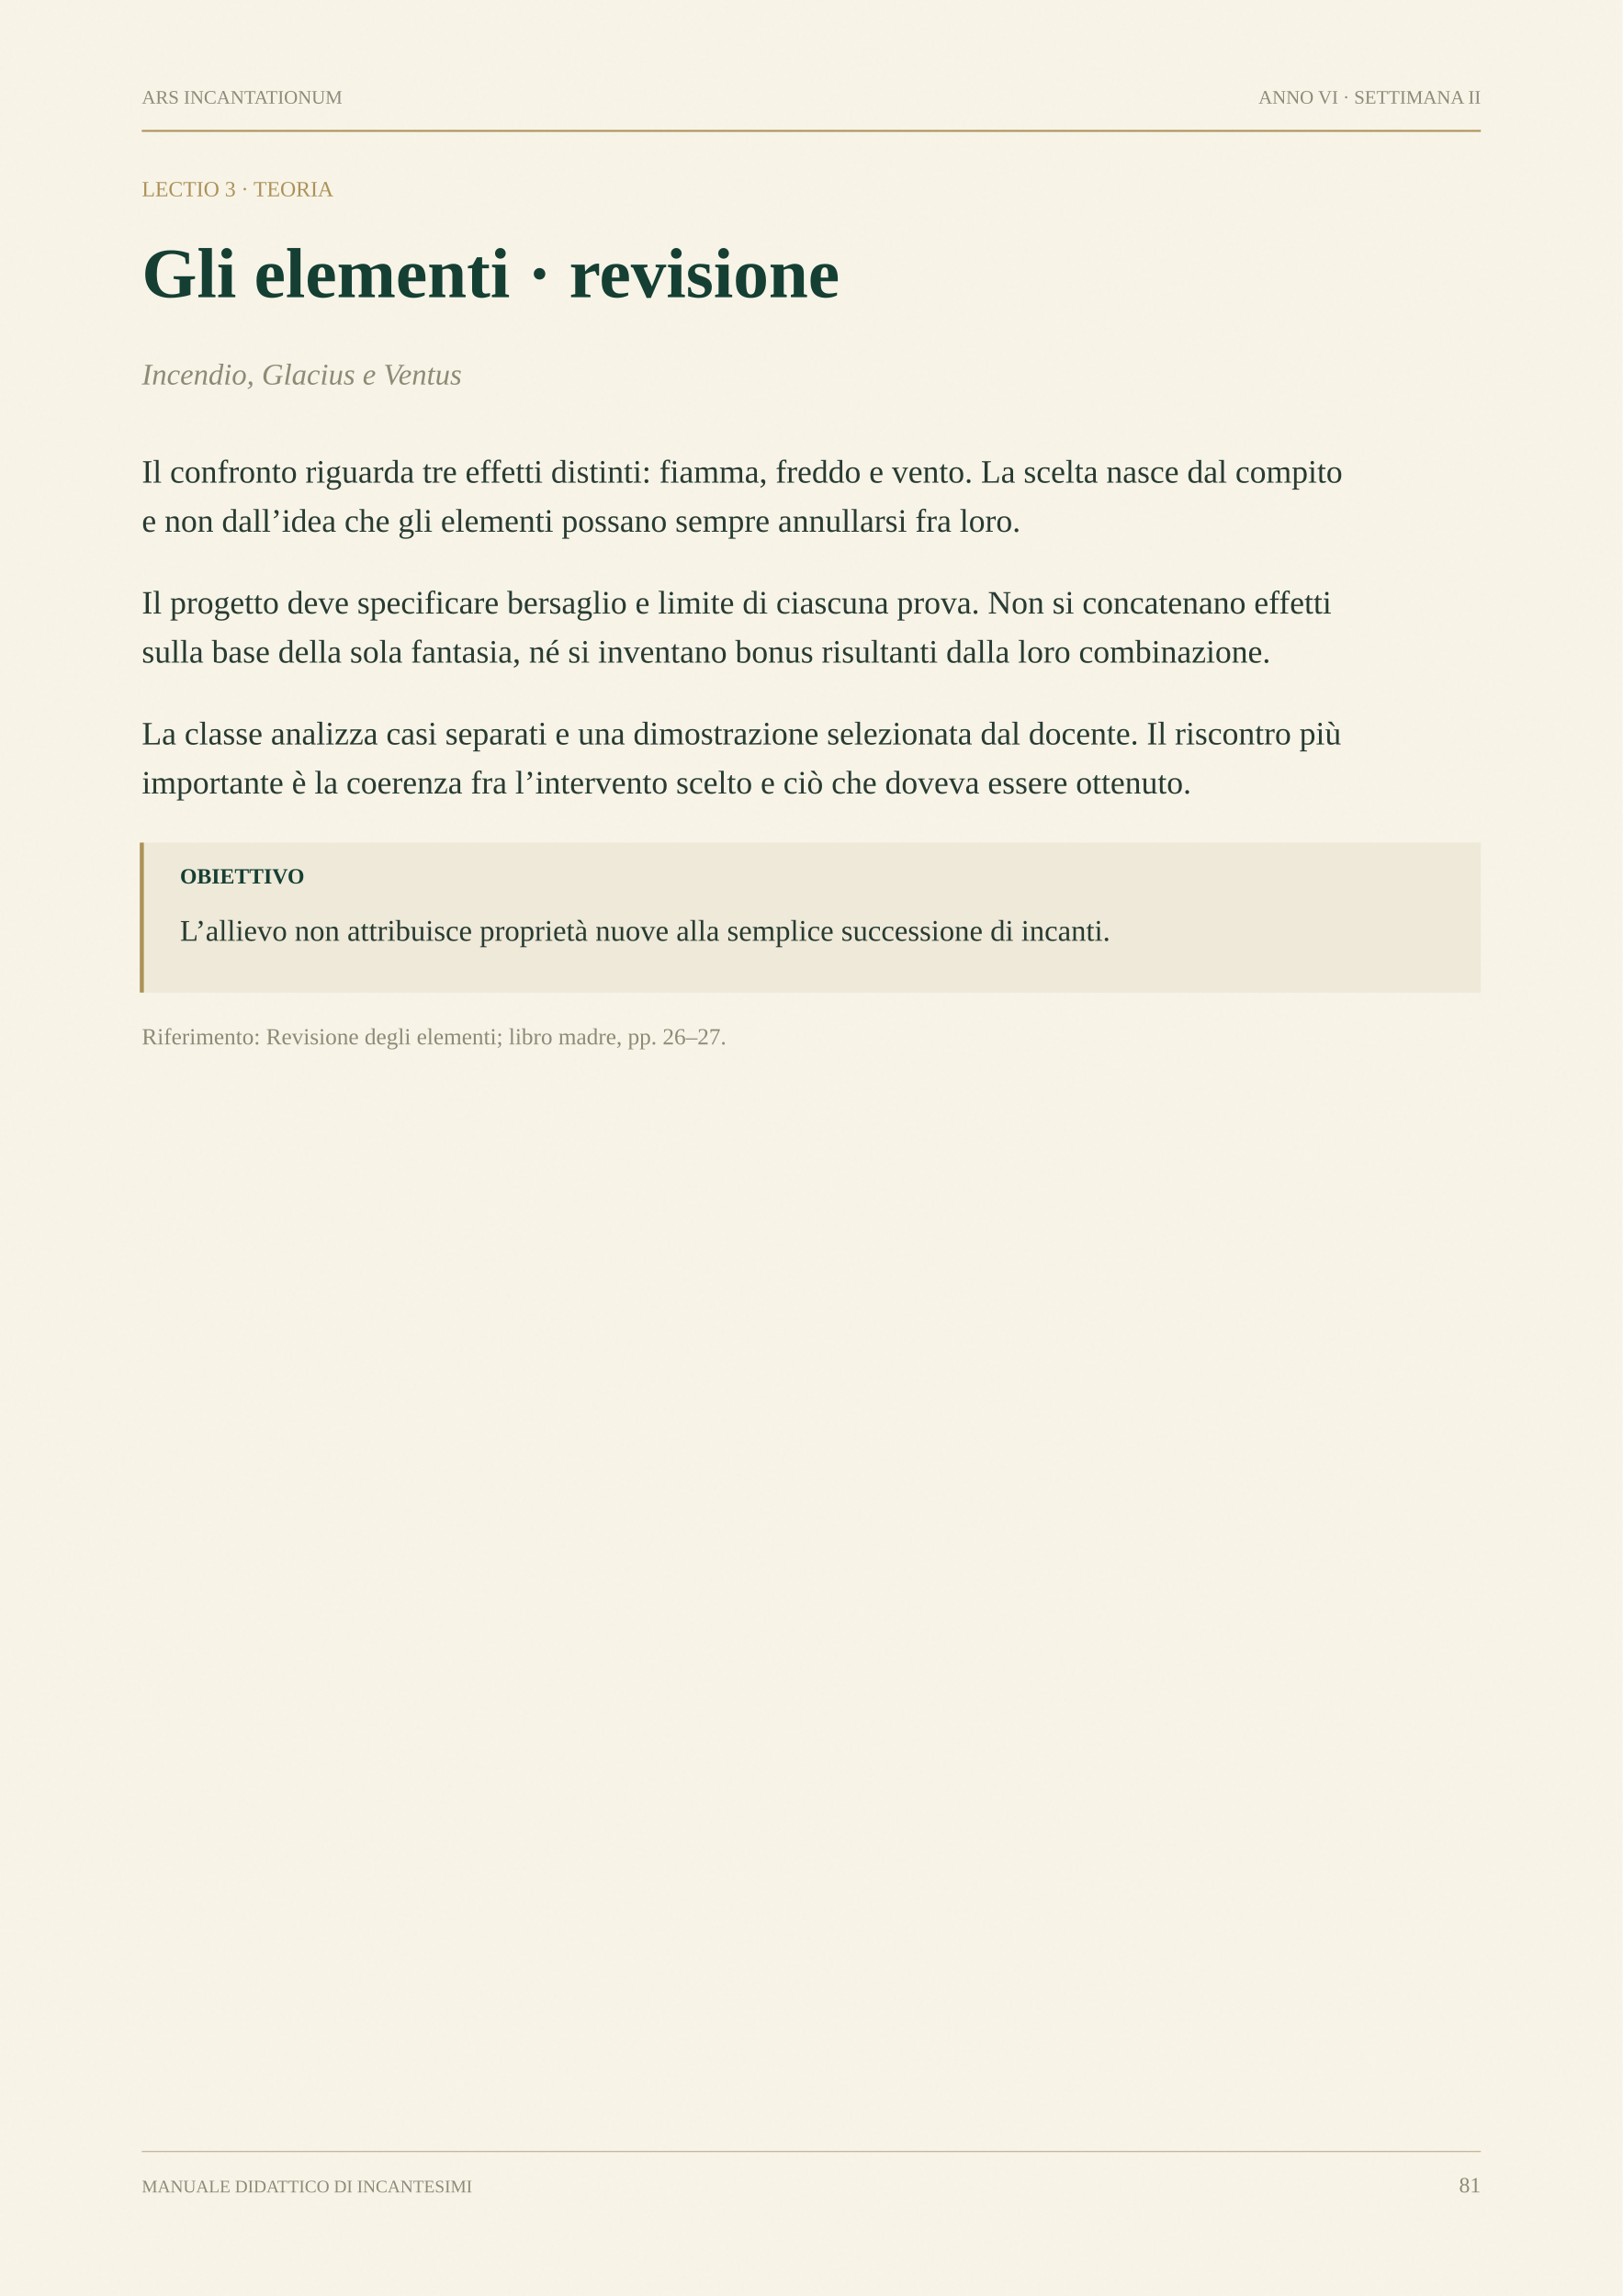
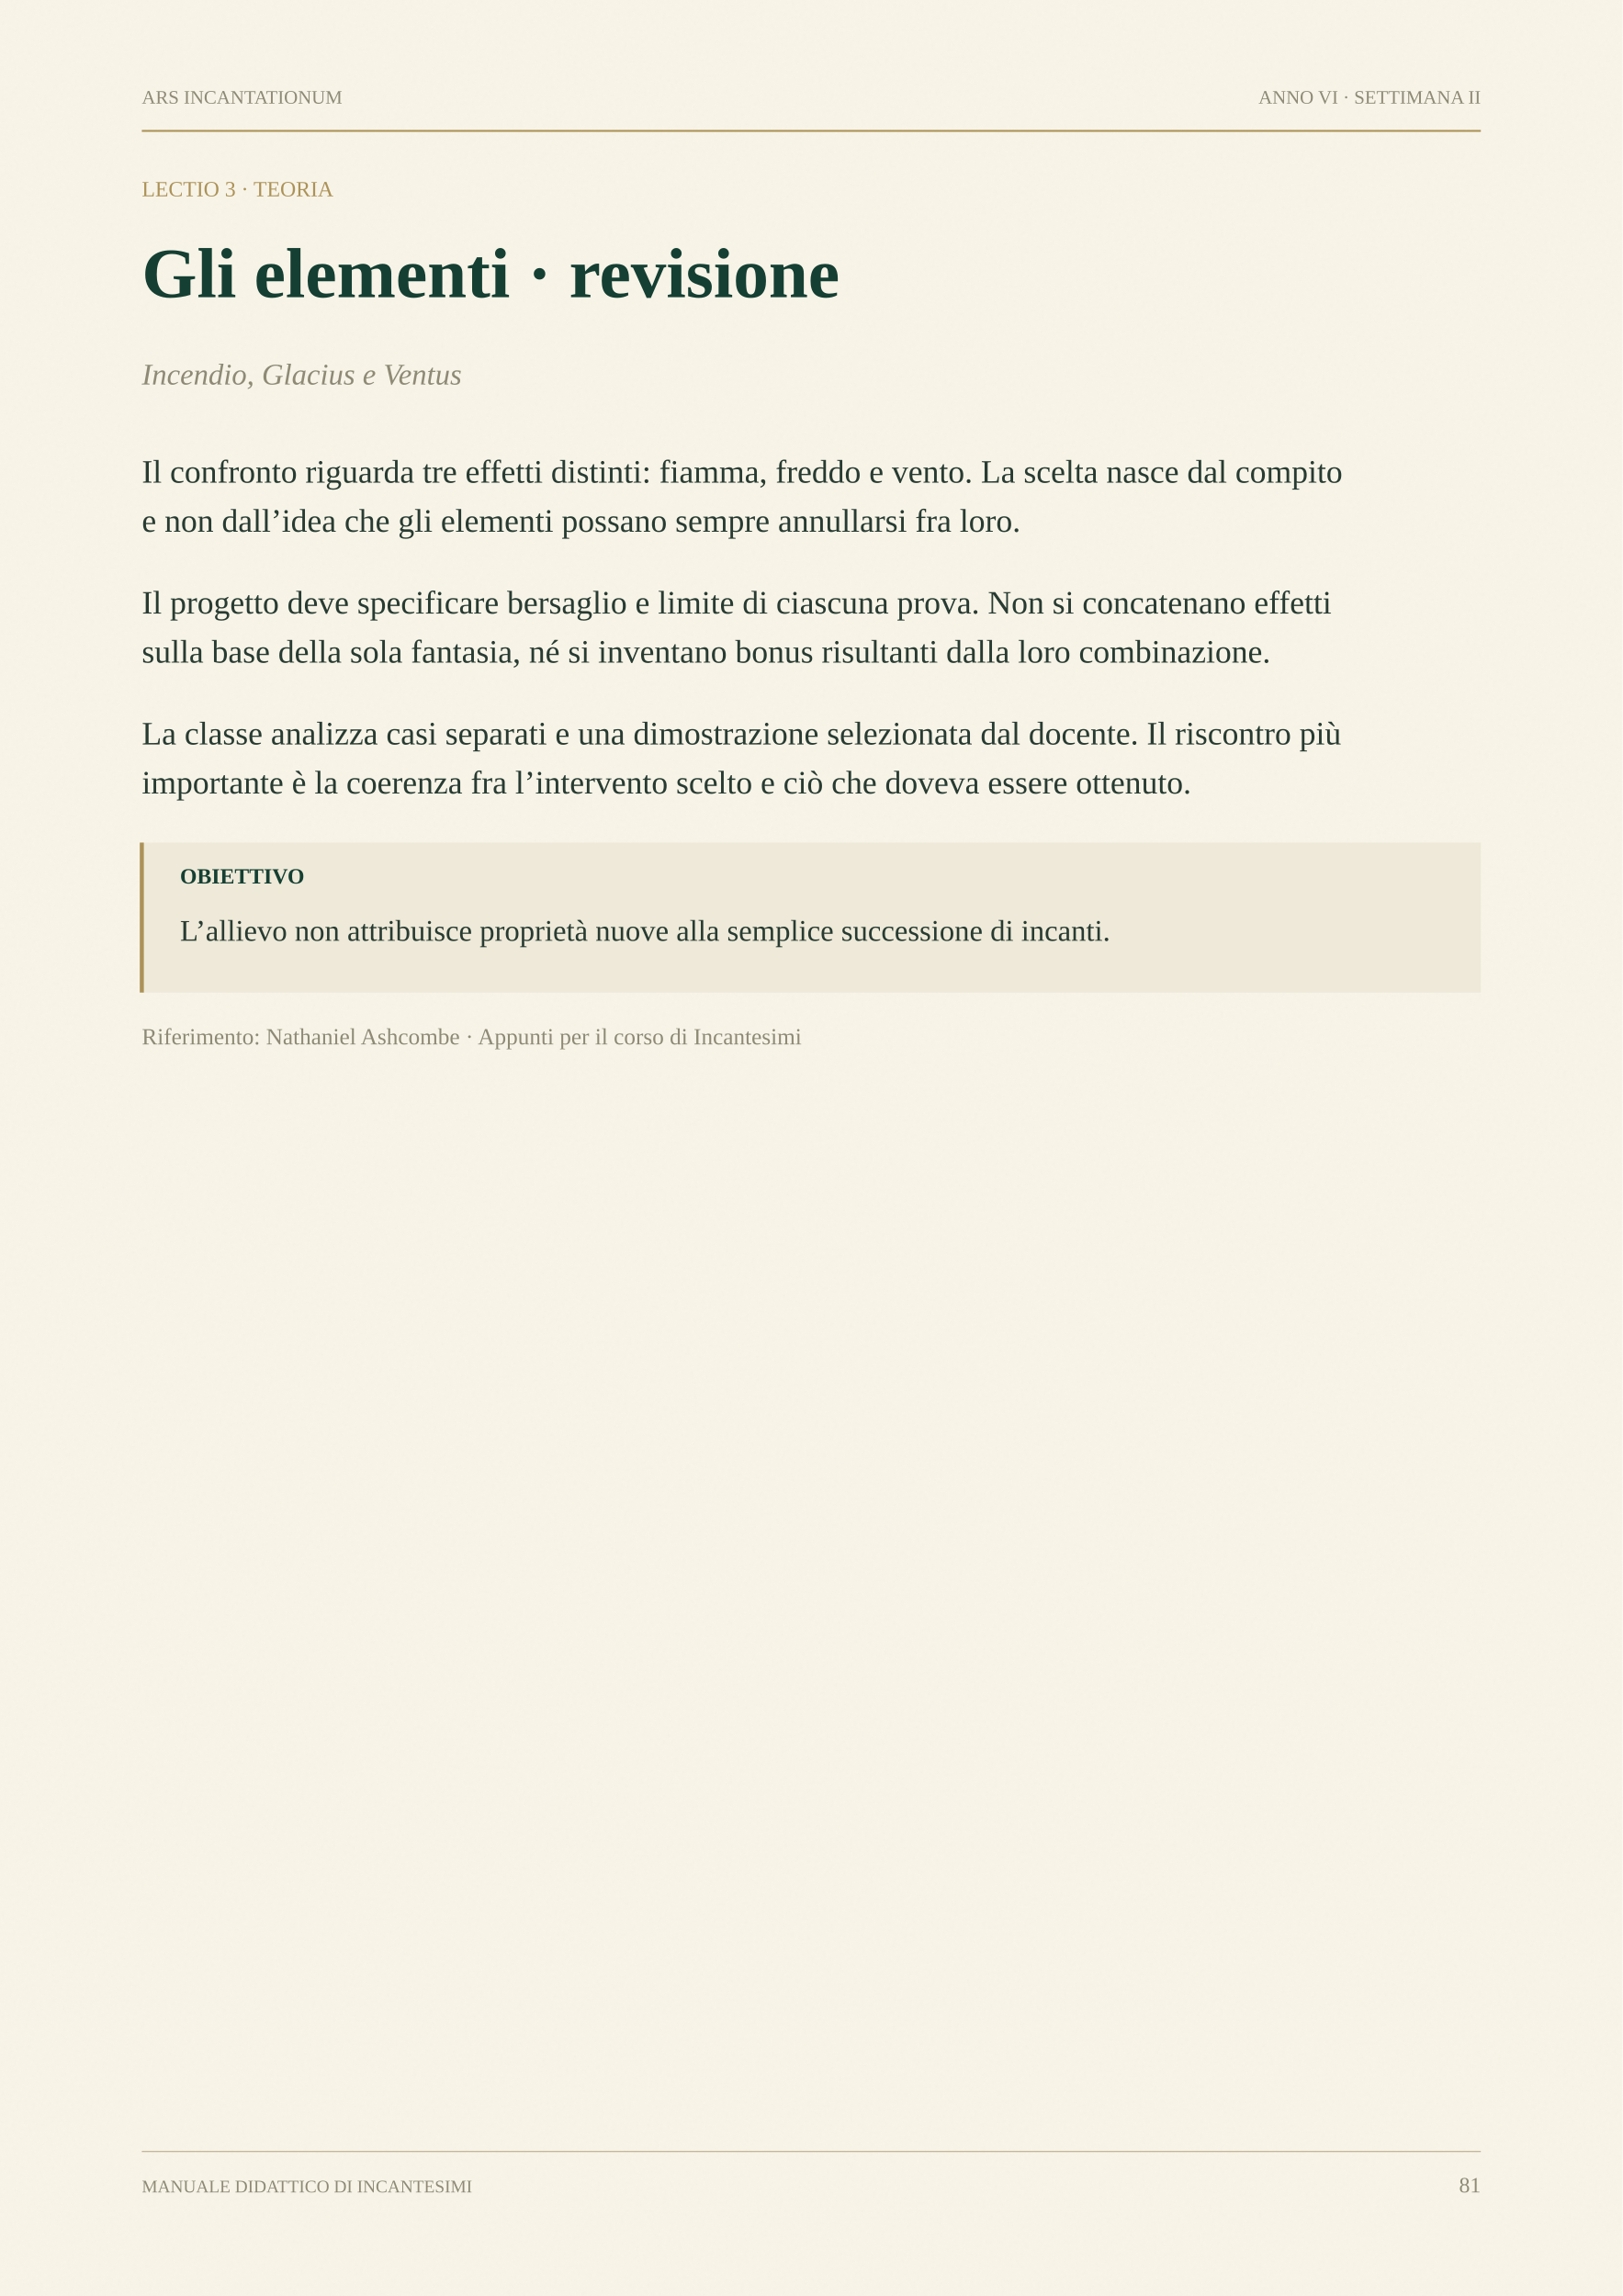
<svg xmlns="http://www.w3.org/2000/svg" width="595" height="842" viewBox="0 0 595 842">
  <defs>
    <filter id="grain">
      <feTurbulence type="fractalNoise" baseFrequency=".7" numOctaves="3" stitchTiles="stitch" />
      <feColorMatrix type="saturate" values="0" />
    </filter>
    <pattern id="paper" width="595" height="842" patternUnits="userSpaceOnUse">
      <rect width="595" height="842" filter="url(#grain)" opacity=".17" />
    </pattern>
    <linearGradient id="leather">
      <stop stop-color="#06271b" />
      <stop offset=".12" stop-color="#17583a" />
      <stop offset=".6" stop-color="#0c402a" />
      <stop offset="1" stop-color="#042015" />
    </linearGradient>
  </defs>
  <rect width="595" height="842" fill="#f8f4e8" />
  <rect width="595" height="842" fill="url(#paper)" opacity=".17" />
  <text x="52" y="38" font-family="Georgia, Times New Roman, serif" font-size="7" fill="#8e8a76">ARS INCANTATIONUM</text>
  <text x="543" y="38" font-family="Georgia, Times New Roman, serif" font-size="7" fill="#8e8a76" text-anchor="end">ANNO VI · SETTIMANA II</text>
  <text x="52" y="72" font-family="Georgia, Times New Roman, serif" font-size="8" fill="#ac9258">LECTIO 3 · TEORIA</text>
  <path d="M52 48H543" stroke="#ac9258" stroke-width=".7" />
  <text x="52" y="109" font-family="Georgia, Times New Roman, serif" font-size="26" fill="#153f33" font-weight="bold">Gli elementi · revisione</text>
  <text x="52" y="141" font-family="Georgia, Times New Roman, serif" font-size="11" fill="#8e8a76" font-style="italic">Incendio, Glacius e Ventus</text>
  <text x="52" y="177" font-family="Georgia, Times New Roman, serif" font-size="12" fill="#283b32">Il confronto riguarda tre effetti distinti: fiamma, freddo e vento. La scelta nasce dal compito</text>
  <text x="52" y="195" font-family="Georgia, Times New Roman, serif" font-size="12" fill="#283b32">e non dall’idea che gli elementi possano sempre annullarsi fra loro.</text>
  <text x="52" y="225" font-family="Georgia, Times New Roman, serif" font-size="12" fill="#283b32">Il progetto deve specificare bersaglio e limite di ciascuna prova. Non si concatenano effetti</text>
  <text x="52" y="243" font-family="Georgia, Times New Roman, serif" font-size="12" fill="#283b32">sulla base della sola fantasia, né si inventano bonus risultanti dalla loro combinazione.</text>
  <text x="52" y="273" font-family="Georgia, Times New Roman, serif" font-size="12" fill="#283b32">La classe analizza casi separati e una dimostrazione selezionata dal docente. Il riscontro più</text>
  <text x="52" y="291" font-family="Georgia, Times New Roman, serif" font-size="12" fill="#283b32">importante è la coerenza fra l’intervento scelto e ciò che doveva essere ottenuto.</text>
  <rect x="52" y="309" width="491" height="55" fill="#eee9d8" />
  <path d="M52 309v55" stroke="#ac9258" stroke-width="1.5" />
  <text x="66" y="324" font-family="Georgia, Times New Roman, serif" font-size="8" fill="#153f33" font-weight="bold">OBIETTIVO</text>
  <text x="66" y="345" font-family="Georgia, Times New Roman, serif" font-size="11" fill="#283b32">L’allievo non attribuisce proprietà nuove alla semplice successione di incanti.</text>
-   <text x="52" y="383" font-family="Georgia, Times New Roman, serif" font-size="8.5" fill="#8e8a76">Riferimento: Revisione degli elementi; libro madre, pp. 26–27.</text>
+   <text x="52" y="383" font-family="Georgia, Times New Roman, serif" font-size="8.5" fill="#8e8a76">Riferimento: Nathaniel Ashcombe · Appunti per il corso di Incantesimi</text>
  <path d="M52 789H543" stroke="#c3b89b" stroke-width=".45" />
  <text x="52" y="804" font-family="Georgia, Times New Roman, serif" font-size="6.5" fill="#8e8a76">MANUALE DIDATTICO DI INCANTESIMI</text>
  <text x="543" y="804" font-family="Georgia, Times New Roman, serif" font-size="8" fill="#8e8a76" text-anchor="end">81</text>
</svg>
